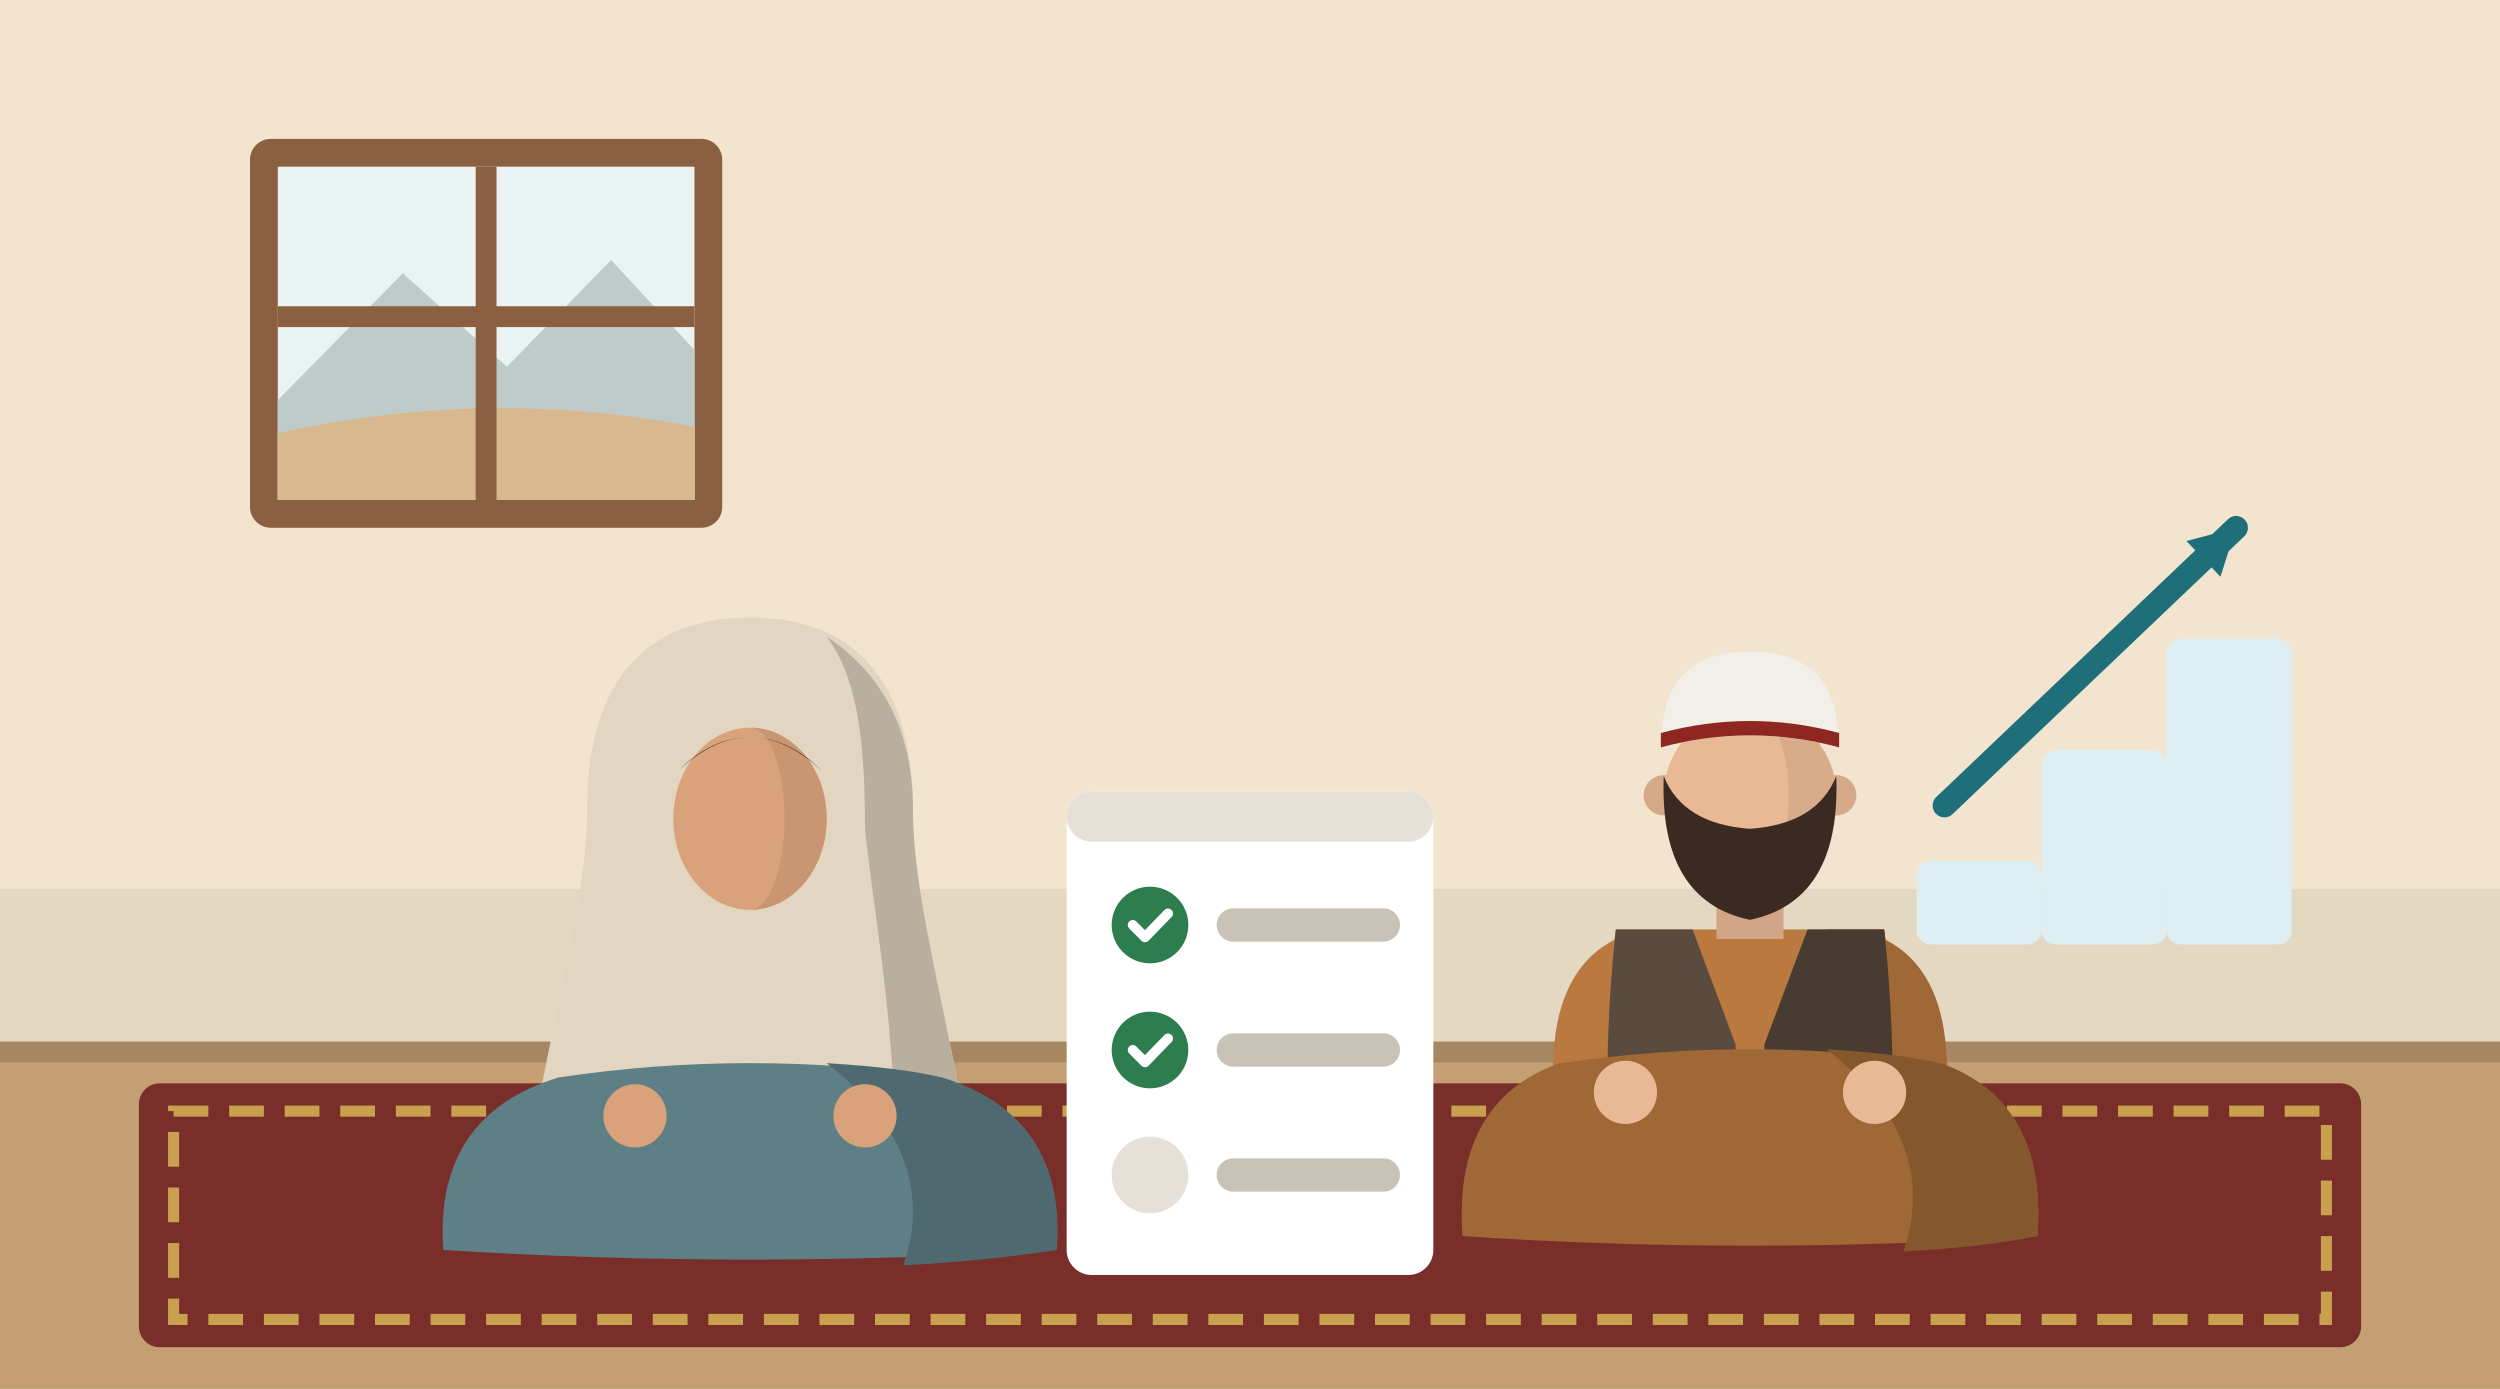
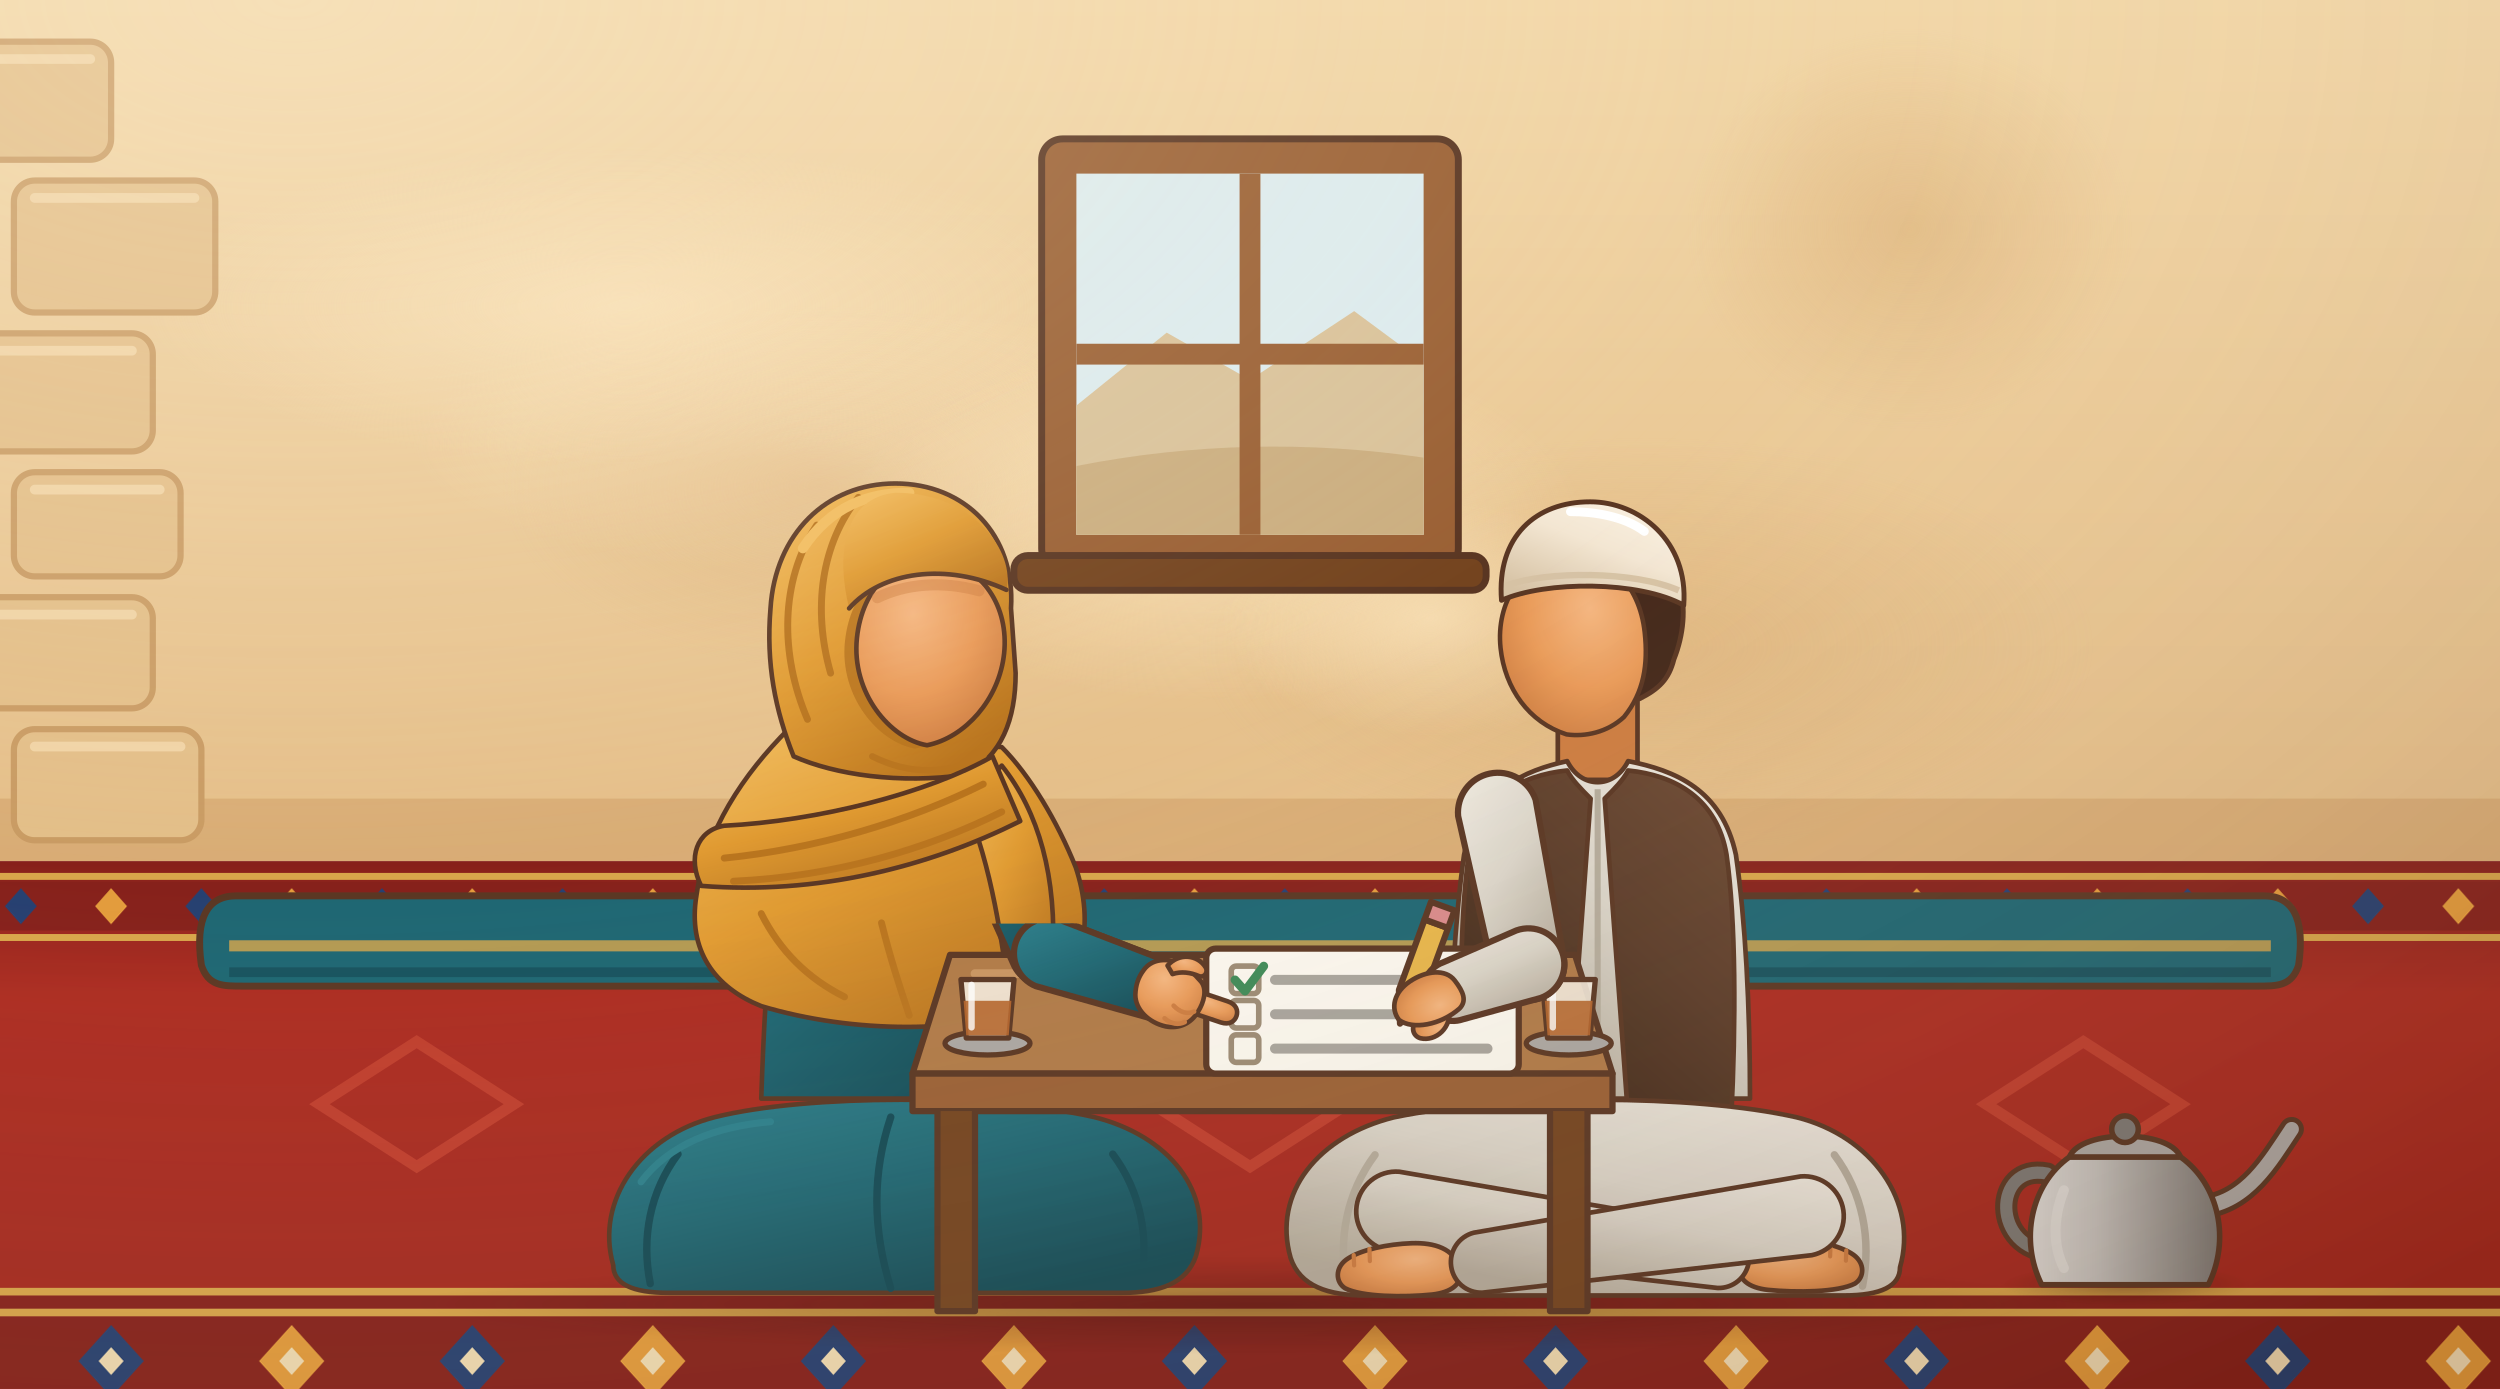
- <svg xmlns="http://www.w3.org/2000/svg" viewBox="0 0 360 200">
-   <rect x="0" y="0" width="360" height="150" fill="#F2E4CE" />
-   <rect x="0" y="128" width="360" height="22" fill="#E5D8C3" />
-   <rect x="0" y="150" width="360" height="50" fill="#C49F74" />
-   <rect x="0" y="150" width="360" height="3" fill="#A68762" />
-   <rect x="36" y="20" width="68" height="56" rx="3" fill="#8A6040" />
-   <rect x="40" y="24" width="60" height="48" fill="#EAF3F4" />
-   <path d="M40 57.6L58 39.36L73 52.8L88 37.44L100 50.4V72H40Z" fill="#BFCBC9" />
-   <path d="M40 62.4Q70 55.68 100 61.44V72H40Z" fill="#D8B98F" />
-   <path d="M70 24v48M40 45.6h60" fill="none" stroke="#8A6040" stroke-width="3" />
-   <rect x="20" y="156" width="320" height="38" rx="3" fill="#7A2E2A" />
-   <path d="M25 160h310v30h-310Z" fill="none" stroke="#C9A04E" stroke-width="1.6" stroke-dasharray="5 3" />
-   <g transform="translate(108 180) scale(1.38)">
-     <g transform="translate(0 40)">
-       <path d="M-13 -70C-15 -58-16 -50-17 -42H17C16 -50 15 -58 13 -70Z" fill="#5E7F86" />
-       <path d="M0 -106C-12 -106-17 -98-17 -86C-17 -76-21 -64-24 -44Q-12 -38 0 -40Q12 -38 24 -44C21 -64 17 -76 17 -86C17 -98 12 -106 0 -106Z" fill="#E2D6C2" />
-       <path d="M8 -104C14 -100 17 -94 17 -86C17 -76 21 -64 24 -44Q19 -42 15 -41C16 -60 13 -74 12 -84C12 -94 11 -100 8 -104Z" fill="#B9AF9F" />
-       <ellipse cx="0" cy="-85" rx="8" ry="9.5" fill="#D9A27A" />
-       <path d="M0 -94.5A8 9.5 0 0 1 0 -75.5A3.6 9.5 0 0 0 0 -94.5Z" fill="#C99671" />
-       <path d="M-7.5 -90Q0 -97 7.5 -90Q4 -93.5 0 -93.5Q-4 -93.5-7.5 -90Z" fill="#3B2A22" />
-     </g>
-     <path d="M-32 0Q-33 -14-20 -18Q0 -21 20 -18Q33 -14 32 0Q0 2-32 0Z" fill="#5E7F86" />
-     <path d="M8 -19.5Q16 -19 20 -18Q33 -14 32 0Q24 1.2 16 1.6Q20 -10 8 -19.5Z" fill="#4E6A70" />
-     <circle cx="-12" cy="-14" r="3.3" fill="#D9A27A" />
-     <circle cx="12" cy="-14" r="3.3" fill="#D9A27A" />
+ <svg xmlns="http://www.w3.org/2000/svg" xmlns:xlink="http://www.w3.org/1999/xlink" viewBox="0 0 360 200">
+   <defs>
+     <linearGradient id="wl" x1="0" y1="0" x2="0" y2="1">
+       <stop offset="0" stop-color="#F2D7A8" />
+       <stop offset="1" stop-color="#E4BD87" />
+     </linearGradient>
+     <linearGradient id="cp" x1="0" y1="0" x2="0" y2="1">
+       <stop offset="0" stop-color="#86201A" />
+       <stop offset=".25" stop-color="#AC2B20" />
+       <stop offset="1" stop-color="#A2271D" />
+     </linearGradient>
+     <radialGradient id="lt" cx=".12" cy="0" r="1.25">
+       <stop offset="0" stop-color="#FFF4DC" stop-opacity=".30" />
+       <stop offset=".5" stop-color="#FFF4DC" stop-opacity="0" />
+       <stop offset="1" stop-color="#4A1E08" stop-opacity=".18" />
+     </radialGradient>
+     <radialGradient id="bl">
+       <stop offset="0" stop-color="#FAE3BA" stop-opacity=".75" />
+       <stop offset="1" stop-color="#FAE3BA" stop-opacity="0" />
+     </radialGradient>
+     <radialGradient id="bd">
+       <stop offset="0" stop-color="#D6A86F" stop-opacity=".45" />
+       <stop offset="1" stop-color="#D6A86F" stop-opacity="0" />
+     </radialGradient>
+     <radialGradient id="sh">
+       <stop offset="0" stop-color="#3A0E06" stop-opacity=".38" />
+       <stop offset="1" stop-color="#3A0E06" stop-opacity="0" />
+     </radialGradient>
+     <linearGradient id="sky" x1="0" y1="0" x2="0" y2="1">
+       <stop offset="0" stop-color="#CFE0E3" />
+       <stop offset=".7" stop-color="#F3E6CB" />
+       <stop offset="1" stop-color="#F6E1BC" />
+     </linearGradient>
+     <linearGradient id="gd" x1="0" y1="0" x2="0" y2="1">
+       <stop offset="0" stop-color="#D9B786" />
+       <stop offset="1" stop-color="#BE9663" />
+     </linearGradient>
+     <linearGradient id="lf" x1="0" y1="0" x2=".6" y2="1">
+       <stop offset="0" stop-color="#8FA867" />
+       <stop offset=".5" stop-color="#6E8B4E" />
+       <stop offset="1" stop-color="#4F6B38" />
+     </linearGradient>
+     <radialGradient id="sk" cx=".36" cy=".3" r=".8">
+       <stop offset="0" stop-color="#F4B680" />
+       <stop offset=".55" stop-color="#E99A58" />
+       <stop offset="1" stop-color="#CC7C40" />
+     </radialGradient>
+     <linearGradient id="sc" x1="0" y1="0" x2="0.7" y2="1">
+       <stop offset="0" stop-color="#F2BC5E" />
+       <stop offset=".5" stop-color="#E09A31" />
+       <stop offset="1" stop-color="#B9741D" />
+     </linearGradient>
+     <linearGradient id="te" x1="0" y1="0" x2="0.7" y2="1">
+       <stop offset="0" stop-color="#2B7F8B" />
+       <stop offset=".5" stop-color="#1D6672" />
+       <stop offset="1" stop-color="#124A55" />
+     </linearGradient>
+     <linearGradient id="kb" x1="0" y1="0" x2="0.7" y2="1">
+       <stop offset="0" stop-color="#4776CC" />
+       <stop offset=".5" stop-color="#2D5CB8" />
+       <stop offset="1" stop-color="#1F428C" />
+     </linearGradient>
+     <linearGradient id="ws" x1="0" y1="0" x2="0.7" y2="1">
+       <stop offset="0" stop-color="#FBF3E6" />
+       <stop offset=".5" stop-color="#F3E6D2" />
+       <stop offset="1" stop-color="#D6C2A4" />
+     </linearGradient>
+     <linearGradient id="mr" x1="0" y1="0" x2="0.7" y2="1">
+       <stop offset="0" stop-color="#A63A36" />
+       <stop offset=".5" stop-color="#8E2C2B" />
+       <stop offset="1" stop-color="#6A1D1E" />
+     </linearGradient>
+     <linearGradient id="km" x1="0" y1="0" x2="0.7" y2="1">
+       <stop offset="0" stop-color="#EEE9DF" />
+       <stop offset=".5" stop-color="#DAD4C8" />
+       <stop offset="1" stop-color="#B4AB9B" />
+     </linearGradient>
+     <linearGradient id="vs" x1="0" y1="0" x2="0.7" y2="1">
+       <stop offset="0" stop-color="#6E4A33" />
+       <stop offset=".5" stop-color="#5A3B28" />
+       <stop offset="1" stop-color="#3E2818" />
+     </linearGradient>
+     <linearGradient id="gr" x1="0" y1="0" x2="0.7" y2="1">
+       <stop offset="0" stop-color="#5C7E58" />
+       <stop offset=".5" stop-color="#3F5F3D" />
+       <stop offset="1" stop-color="#2F4A2E" />
+     </linearGradient>
+     <linearGradient id="kr" x1="0" y1="0" x2="0.7" y2="1">
+       <stop offset="0" stop-color="#D2514A" />
+       <stop offset=".5" stop-color="#B8302A" />
+       <stop offset="1" stop-color="#8C2220" />
+     </linearGradient>
+     <linearGradient id="ct" x1="0" y1="0" x2="0.7" y2="1">
+       <stop offset="0" stop-color="#FFFFFF" />
+       <stop offset=".5" stop-color="#F6F1E8" />
+       <stop offset="1" stop-color="#D9CFC0" />
+     </linearGradient>
+     <linearGradient id="gy" x1="0" y1="0" x2="0.7" y2="1">
+       <stop offset="0" stop-color="#C3C7CC" />
+       <stop offset=".5" stop-color="#9EA3A9" />
+       <stop offset="1" stop-color="#7E8287" />
+     </linearGradient>
+     <linearGradient id="al" x1="0" y1="0" x2="1" y2="0">
+       <stop offset="0" stop-color="#DCD9D4" />
+       <stop offset=".35" stop-color="#C4C1BC" />
+       <stop offset="1" stop-color="#7C7873" />
+     </linearGradient>
+     <pattern id="c1" patternUnits="userSpaceOnUse" x="-10" y="127.9" width="26" height="5.2">
+       <path d="M0 0l2.3 2.6l-2.3 2.6l-2.3-2.6z" fill="#E39B3B" />
+       <path d="M13 0l2.3 2.6l-2.3 2.6l-2.3-2.6z" fill="#253F70" />
+       <path d="M26 0l2.3 2.6l-2.3 2.6l-2.3-2.6z" fill="#E39B3B" />
+     </pattern>
+     <pattern id="c2" patternUnits="userSpaceOnUse" x="-10" y="190.8" width="52" height="10.4">
+       <path d="M0 0l4.7 5.2l-4.7 5.2l-4.7-5.2z" fill="#E39B3B" />
+       <path d="M0 3.2l1.8 2l-1.8 2l-1.8-2z" fill="#F1DDB3" />
+       <path d="M26 0l4.7 5.2l-4.7 5.2l-4.7-5.2z" fill="#253F70" />
+       <path d="M26 3.2l1.8 2l-1.8 2l-1.8-2z" fill="#F1DDB3" />
+       <path d="M52 0l4.7 5.2l-4.7 5.2l-4.7-5.2z" fill="#E39B3B" />
+       <path d="M52 3.2l1.8 2l-1.8 2l-1.8-2z" fill="#F1DDB3" />
+     </pattern>
+     <clipPath id="ontable">
+       <rect x="136" y="127" width="56" height="30" />
+     </clipPath>
+   </defs>
+   <rect width="360" height="124" fill="url(#wl)" />
+   <ellipse cx="124" cy="64" rx="65" ry="19" fill="url(#bl)" />
+   <ellipse cx="118" cy="70" rx="46" ry="26" fill="url(#bd)" />
+   <ellipse cx="237" cy="93" rx="65" ry="30" fill="url(#bd)" />
+   <ellipse cx="175" cy="75" rx="53" ry="26" fill="url(#bl)" />
+   <ellipse cx="206" cy="89" rx="30" ry="17" fill="url(#bl)" />
+   <ellipse cx="275" cy="33" rx="32" ry="29" fill="url(#bd)" />
+   <ellipse cx="90" cy="44" rx="69" ry="23" fill="url(#bl)" />
+   <rect y="115" width="360" height="9" fill="#CF9F66" opacity=".55" />
+   <rect x="-6" y="6" width="22" height="17" rx="3" fill="#E3BE88" stroke="#C99B63" stroke-width=".9" />
+   <path d="M-3 8.5h16" stroke="#F0D3A5" stroke-width="1.4" stroke-linecap="round" />
+   <rect x="2" y="26" width="29" height="19" rx="3" fill="#E3BE88" stroke="#C99B63" stroke-width=".9" />
+   <path d="M5 28.5h23" stroke="#F0D3A5" stroke-width="1.4" stroke-linecap="round" />
+   <rect x="-6" y="48" width="28" height="17" rx="3" fill="#E3BE88" stroke="#C99B63" stroke-width=".9" />
+   <path d="M-3 50.5h22" stroke="#F0D3A5" stroke-width="1.4" stroke-linecap="round" />
+   <rect x="2" y="68" width="24" height="15" rx="3" fill="#E3BE88" stroke="#C99B63" stroke-width=".9" />
+   <path d="M5 70.5h18" stroke="#F0D3A5" stroke-width="1.4" stroke-linecap="round" />
+   <rect x="-6" y="86" width="28" height="16" rx="3" fill="#E3BE88" stroke="#C99B63" stroke-width=".9" />
+   <path d="M-3 88.5h22" stroke="#F0D3A5" stroke-width="1.4" stroke-linecap="round" />
+   <rect x="2" y="105" width="27" height="16" rx="3" fill="#E3BE88" stroke="#C99B63" stroke-width=".9" />
+   <path d="M5 107.5h21" stroke="#F0D3A5" stroke-width="1.4" stroke-linecap="round" />
+   <rect y="124" width="360" height="76" fill="url(#cp)" />
+   <rect y="127" width="360" height="7" fill="#86201A" />
+   <rect y="127.9" width="360" height="5.2" fill="url(#c1)" />
+   <path d="M0 126.2H360M0 135H360" stroke="#D8A64A" stroke-width="1" />
+   <path d="M60 150l14 9-14 9-14-9z" fill="none" stroke="#BF3D2C" stroke-width="1.6" />
+   <path d="M180 150l14 9-14 9-14-9z" fill="none" stroke="#BF3D2C" stroke-width="1.6" />
+   <path d="M300 150l14 9-14 9-14-9z" fill="none" stroke="#BF3D2C" stroke-width="1.6" />
+   <rect y="186" width="360" height="14" fill="#86201A" />
+   <path d="M0 186H360M0 189H360" stroke="#D8A64A" stroke-width="1.1" />
+   <rect y="190.8" width="360" height="10.4" fill="url(#c2)" />
+   <rect x="150" y="20" width="60" height="62" rx="3" fill="#9A6034" stroke="#5A3622" stroke-width="1" stroke-linejoin="round" stroke-linecap="round" />
+   <rect x="155" y="25" width="50" height="52" fill="#DCEBEE" />
+   <path d="M155 58.4L168.0 47.9L180.0 54.7L195.0 44.8L205 52.2V77H155Z" fill="#D9C29A" />
+   <path d="M155 67.1Q180.0 62.2 205 65.9V77H155Z" fill="#CBAE80" />
+   <path d="M180.0 25V77M155 51.0H205" stroke="#9A6034" stroke-width="3" />
+   <rect x="146" y="80" width="68" height="5" rx="2" fill="#74441F" stroke="#5A3622" stroke-width="1" stroke-linejoin="round" stroke-linecap="round" />
+   <path d="M34 129H326C330 129 332 132 331 139C330 142 328 142 325 142H35C32 142 30 142 29 139C28 132 30 129 34 129Z" fill="#1D6672" stroke="#5A3622" stroke-width="1" stroke-linejoin="round" stroke-linecap="round" />
+   <path d="M33 136.2H327" stroke="#D8A64A" stroke-width="1.6" opacity=".8" />
+   <path d="M33 140H327" stroke="#124A55" stroke-width="1.4" opacity=".7" />
+   <g transform="matrix(.9 0 0 .9 18 18.7)">
+     <ellipse cx="181" cy="188" rx="136" ry="8" fill="url(#sh)" />
+     <g transform="translate(124 81) scale(0.74 0.74)">
+       <path d="M-20 24C-27 44-29 70-30 100H31C30 70 29 44 21 24Z" fill="url(#te)" stroke="#5A3622" stroke-width="1" stroke-linejoin="round" stroke-linecap="round" />
+       <path d="M-62 136C-66 122-56 108-40 104C-20 99 20 99 42 104C58 108 68 120 64 134C62 140 56 142 48 142H-50C-58 142-62 140-62 136Z" fill="url(#te)" stroke="#5A3622" stroke-width="1" stroke-linejoin="round" stroke-linecap="round" />
+       <path d="M-2 104C-6 116-6 128-2 141M-48 112C-54 120-56 130-54 140M46 112C52 120 54 130 52 140" fill="none" stroke="#124A55" stroke-width="1.6" stroke-linecap="round" />
+       <path d="M-56 118C-50 110-40 106-28 105" fill="none" stroke="#2B7F8B" stroke-width="1.5" stroke-linecap="round" />
+     </g>
+     <g transform="translate(236 80) scale(-0.75 0.75)">
+       <path d="M-8 14H9V32H-8Z" fill="#CC7C40" stroke="#5A3622" stroke-width="1" stroke-linejoin="round" stroke-linecap="round" />
+       <path d="M-6 28C-16 30-26 34-29 48C-31 62-32 80-32 100H32C32 80 31 62 29 48C26 34 16 30 7 28C4 34-3 34-6 28Z" fill="url(#km)" stroke="#5A3622" stroke-width="1" stroke-linejoin="round" stroke-linecap="round" />
+       <path d="M-6 30C-16 31-25 36-27 48C-29 62-29 84-28 104H-6L-1 36C-3 34-5 32-6 30ZM7 30C17 31 26 36 28 48C30 62 30 84 29 104H7L2 36C4 34 6 32 7 30Z" fill="url(#vs)" stroke="#5A3622" stroke-width="1" stroke-linejoin="round" stroke-linecap="round" />
+       <path d="M0.5 34V96" stroke="#B4AB9B" stroke-width="1.3" />
+       <path d="M-64 136C-68 122-58 108-42 104C-20 99 20 99 44 104C60 108 70 120 66 134C64 140 58 142 50 142H-52C-60 142-64 140-64 136Z" fill="url(#km)" stroke="#5A3622" stroke-width="1" stroke-linejoin="round" stroke-linecap="round" />
+       <path d="M-50 112C-56 120-58 130-56 140M48 112C54 120 56 130 54 140" fill="none" stroke="#B4AB9B" stroke-width="1.6" stroke-linecap="round" />
+     </g>
+     <g transform="translate(236 80) scale(-0.75 0.75)">
+       <g transform="translate(-30 136) scale(-1 1) rotate(2)">
+         <path d="M0-1C1-5 5-6.5 10-6.5C15-6.5 21-5.5 24-3.5C26.5-1.8 26.5 1.2 24.5 2.6C21 4.6 12 5 6 4.6C2 4.3-1 2.6 0-1Z" fill="url(#sk)" stroke="#5A3622" stroke-width="1" stroke-linejoin="round" stroke-linecap="round" />
+         <path d="M19-5.6V-3M22.4-4.4V-2.2" stroke="#CC7C40" stroke-width=".9" stroke-linecap="round" />
+       </g>
+       <path d="M42.8 115.6L-26.9 127.6A6.5 6.5 0 0 0 -25.1 140.4L45.2 132.4A8.5 8.5 0 0 0 42.8 115.6Z" fill="url(#km)" stroke="#5A3622" stroke-width="1" stroke-linejoin="round" stroke-linecap="round" />
+       <g transform="translate(30 137) scale(1 1) rotate(2)">
+         <path d="M0-1C1-5 5-6.5 10-6.5C15-6.5 21-5.5 24-3.5C26.5-1.8 26.5 1.2 24.5 2.6C21 4.6 12 5 6 4.6C2 4.3-1 2.6 0-1Z" fill="url(#sk)" stroke="#5A3622" stroke-width="1" stroke-linejoin="round" stroke-linecap="round" />
+         <path d="M19-5.6V-3M22.4-4.4V-2.2" stroke="#CC7C40" stroke-width=".9" stroke-linecap="round" />
+       </g>
+       <path d="M-45.2 133.4L25.1 141.4A6.5 6.5 0 0 0 26.9 128.6L-42.8 116.6A8.5 8.5 0 0 0 -45.2 133.4Z" fill="url(#km)" stroke="#5A3622" stroke-width="1" stroke-linejoin="round" stroke-linecap="round" />
+     </g>
+     <g transform="translate(236 80) scale(-0.788 0.788)">
+       <path d="M-15 6C-19-4-17-16-6-20C6-23 16-16 17-6C17 2 15 8 12 12L-8 14C-12 12-14 10-15 6Z" fill="#44281A" stroke="#5A3622" stroke-width="1" stroke-linejoin="round" stroke-linecap="round" />
+       <g transform="translate(5 3) rotate(6) scale(.92)">
+         <path d="M0-19.5C10-19.5 16.5-11 16.5-1C16.5 8 12 16 4 19.5C0 20.5-5 20-9 17C-14 12-15.5 6-15.5-1C-15.5-12-9-19.5 0-19.5Z" fill="url(#sk)" stroke="#5A3622" stroke-width="1" stroke-linejoin="round" stroke-linecap="round" />
+       </g>
+       <path d="M-17-5C-18-18-8-26 2-26C13-26 21-19 20-6C11-10-8-10-17-5Z" fill="url(#ws)" stroke="#5A3622" stroke-width="1" stroke-linejoin="round" stroke-linecap="round" />
+       <path d="M-16-8C-7-12 11-12 19-9" fill="none" stroke="#D6C2A4" stroke-width="1.3" />
+       <path d="M-9-20C-5-23 1-24 6-24" fill="none" stroke="#FFFFFF" stroke-width="1.8" stroke-linecap="round" />
+     </g>
+     <g id="pa">
+       <path d="M132.3 111.6L142.3 133.8A5.66 5.66 0 0 0 152.7 129.4L143.9 106.7A6.29 6.29 0 0 0 132.3 111.6Z" fill="url(#te)" stroke="#5A3622" stroke-width="1" stroke-linejoin="round" stroke-linecap="round" />
+       <path d="M145.7 137.0L165.0 142.4A4.72 4.72 0 0 0 168.0 133.5L149.3 126.3A5.66 5.66 0 0 0 145.7 137.0Z" fill="url(#te)" stroke="#5A3622" stroke-width="1" stroke-linejoin="round" stroke-linecap="round" />
+       <g transform="translate(177 141.5) rotate(18.5) scale(0.74)">
+         <path d="M-10-2.4H-1.6C.4-2.4 1.2-1.2 1.2 0C1.2 1.2.4 2.4-1.6 2.4H-10Z" fill="url(#sk)" stroke="#5A3622" stroke-width="1" stroke-linejoin="round" stroke-linecap="round" />
+         <path d="M-21-3C-20-6.4-16-7.6-12-6.6L-8.4-4.6C-6.6-3.4-6.4-.6-7 1.8C-7.6 4.6-9.6 6.6-12.6 7C-16.4 7.4-20 5.6-21 2.6C-21.6.6-21.6-1.2-21-3Z" fill="url(#sk)" stroke="#5A3622" stroke-width="1" stroke-linejoin="round" stroke-linecap="round" />
+         <path d="M-12.4 2.2C-10.6 3.2-8.8 3-7.8 2M-13.4 5.4C-11.6 6.2-10 5.8-9 4.8" fill="none" stroke="#CC7C40" stroke-width="1" stroke-linecap="round" />
+         <path d="M-16.4-5.6C-15-9-11-10-8.4-7.8C-7.6-7-8-5.6-9.2-5.6C-11.2-5.8-13.2-5.4-14.8-4.2Z" fill="url(#sk)" stroke="#5A3622" stroke-width="1" stroke-linejoin="round" stroke-linecap="round" />
+       </g>
+     </g>
+     <g transform="translate(124 81) scale(0.74 0.74)">
+       <path d="M-24 20C-34.0 30.0 -42.0 42.0 -44.0 56.0C-46.0 68.0 -40.0 76.0 -30.0 80.0C-10.0 86.0 14.0 86.0 30.0 80.0C40.0 74.0 42.0 62.0 38.0 50.0C34.0 40.0 28 30 22 24Z" fill="url(#sc)" stroke="#5A3622" stroke-width="1" stroke-linejoin="round" stroke-linecap="round" />
+       <path d="M28.0 44.0C31.0 54.0 31.0 64.0 29.0 74.0M-30.0 60.0C-26.0 68.0 -20.0 74.0 -12.0 78.0M-4.0 62.0C-2.0 70.0 0.0 76.0 2.0 82.0" fill="none" stroke="#B9741D" stroke-width="1.5" stroke-linecap="round" />
+       <path d="M22 28C30.0 38.0 34.0 52.0 33.0 70.0C32.0 76.0 28.0 80.0 24.0 80.0C22.0 66.0 20.0 50.0 14 36Z" fill="url(#sc)" stroke="#5A3622" stroke-width="1" stroke-linejoin="round" stroke-linecap="round" />
+       <path d="M24-6C25-22 14-33-1-33C-16-33-27-22-28-6C-29 6-27 16-23 26C-14 30 0 32 14 30C22 26 25 18 25 8Z" fill="url(#sc)" stroke="#5A3622" stroke-width="1" stroke-linejoin="round" stroke-linecap="round" />
+       <path d="M-18-24C-26-12-26 4-20 18M-9-30C-17-20-19-6-15 8" fill="none" stroke="#B9741D" stroke-width="1.5" stroke-linecap="round" />
+       <path d="M-21-19C-15-28-7-31 2-31" fill="none" stroke="#F2BC5E" stroke-width="2.2" stroke-linecap="round" />
+       <g transform="translate(6 3) rotate(6)">
+         <path d="M0-19.5C10-19.5 16.5-11 16.5-1C16.5 9 10 18 2 20.5C-6 20-15.5 11-15.5-1C-15.5-12-9-19.5 0-19.5Z" fill="#B9741D" transform="translate(-2.5 1)" opacity=".9" />
+         <path d="M0-19.5C10-19.5 16.5-11 16.5-1C16.5 9 10 18 2 20.5C-6 20-15.5 11-15.5-1C-15.5-12-9-19.5 0-19.5Z" fill="url(#sk)" stroke="#5A3622" stroke-width="1" stroke-linejoin="round" stroke-linecap="round" />
+       </g>
+       <path d="M-11-6C-4-14 10-16 23-10C25-18 16-31-1-31C-12-30-14-18-11-6Z" fill="url(#sc)" />
+       <path d="M-11-6C-4-14 10-16 23-10" fill="none" stroke="#5A3622" stroke-width="1" stroke-linecap="round" />
+       <path d="M-4.9-10.7C1.2-13.7 9.1-14.4 17.1-12.2" fill="none" stroke="#CC7C40" stroke-width="2.4" stroke-linecap="round" opacity=".45" transform="translate(0 2.4)" />
+       <path d="M-6 26C2 30 10 30 18 26" fill="none" stroke="#B9741D" stroke-width="1.4" stroke-linecap="round" />
+       <path d="M20 26C6 34.0 -18.0 40.0 -38.0 41.0C-44.0 42.0 -46.0 48.0 -43.0 54.0C-18.0 56.0 6 50.0 26 40.0Z" fill="url(#sc)" stroke="#5A3622" stroke-width="1" stroke-linejoin="round" stroke-linecap="round" />
+       <path d="M18 32.0C2 40.0 -18.0 46.0 -38.0 48.0M22 38.0C6 46.0 -14.0 52.0 -36.0 53.0" fill="none" stroke="#B9741D" stroke-width="1.5" stroke-linecap="round" />
+     </g>
+     <path d="M132 132H232L238 151H126Z" fill="#B07A47" stroke="#5A3622" stroke-width="1" stroke-linejoin="round" stroke-linecap="round" />
+     <path d="M126 151H238V157H126Z" fill="#9A6034" stroke="#5A3622" stroke-width="1" stroke-linejoin="round" stroke-linecap="round" />
+     <path d="M130 157V189H136V157M228 157V189H234V157" fill="#74441F" stroke="#5A3622" stroke-width="1" stroke-linejoin="round" stroke-linecap="round" />
+     <path d="M136 135H226" stroke="#C99561" stroke-width="1.4" stroke-linecap="round" />
+     <g transform="translate(198 141) rotate(0)">
+       <rect x="-25.0" y="-10.0" width="50" height="20" rx="1.5" fill="#FBF7EE" stroke="#5A3622" stroke-width="1" stroke-linejoin="round" stroke-linecap="round" />
+       <rect x="-21.0" y="-7.2" width="4.4" height="4.4" rx=".8" fill="none" stroke="#9C8B74" stroke-width=".9" />
+       <path d="M-14.0 -5.0H20.0" stroke="#A8A49C" stroke-width="1.6" stroke-linecap="round" />
+       <path d="M-20.4 -5.0l1.6 1.8 3-4" fill="none" stroke="#3E8A57" stroke-width="1.4" stroke-linecap="round" stroke-linejoin="round" />
+       <rect x="-21.0" y="-1.7" width="4.4" height="4.4" rx=".8" fill="none" stroke="#9C8B74" stroke-width=".9" />
+       <path d="M-14.0 0.5H13.0" stroke="#A8A49C" stroke-width="1.6" stroke-linecap="round" />
+       <rect x="-21.0" y="3.8" width="4.4" height="4.4" rx=".8" fill="none" stroke="#9C8B74" stroke-width=".9" />
+       <path d="M-14.0 6.0H20.0" stroke="#A8A49C" stroke-width="1.6" stroke-linecap="round" />
+     </g>
+     <g id="tg">
+       <g transform="translate(138 147) scale(0.85)">
+         <ellipse cx="0" cy="-1" rx="8" ry="2.2" fill="#ABA7A2" stroke="#5A3622" stroke-width="1" stroke-linejoin="round" stroke-linecap="round" />
+         <path d="M-5-13H5L4-2H-4Z" fill="#F4EBDD" fill-opacity=".9" stroke="#5A3622" stroke-width="1" stroke-linejoin="round" stroke-linecap="round" />
+         <path d="M-4.5-9H4.5L4-2.5H-4Z" fill="#B5652B" opacity=".9" />
+         <path d="M-3-12V-4" stroke="#FFFFFF" stroke-width="1.2" stroke-linecap="round" opacity=".8" />
+       </g>
+     </g>
+     <use xlink:href="#tg" x="93" />
+     <use xlink:href="#pa" clip-path="url(#ontable)" />
+     <g transform="translate(204 143) rotate(-70)">
+       <path d="M0 0L5-2H17V2H5Z" fill="#E7B54A" stroke="#5A3622" stroke-width="1" stroke-linejoin="round" stroke-linecap="round" />
+       <path d="M0 0L5-2V2Z" fill="#F3D7A6" />
+       <path d="M0 0L1.8-.7V.7Z" fill="#5A3622" />
+       <rect x="17" y="-2" width="3" height="4" fill="#D98A8A" stroke="#5A3622" stroke-width="1" stroke-linejoin="round" stroke-linecap="round" />
+     </g>
+     <path d="M213.3 109.8L218.9 134.6A5.74 5.74 0 0 0 230.2 132.4L225.7 107.2A6.38 6.38 0 0 0 213.3 109.8Z" fill="url(#km)" stroke="#5A3622" stroke-width="1" stroke-linejoin="round" stroke-linecap="round" />
+     <path d="M222.6 128.1L210.9 133.2A4.78 4.78 0 0 0 214.1 142.3L226.5 138.9A5.74 5.74 0 0 0 222.6 128.1Z" fill="url(#km)" stroke="#5A3622" stroke-width="1" stroke-linejoin="round" stroke-linecap="round" />
+     <g transform="translate(209 139) rotate(160.5) scale(0.75)">
+       <path d="M-3-3C-2.2-7.4 2.2-9 5-7.2C6.4-6.2 6.2-4.2 4.4-3.2Z" fill="url(#sk)" stroke="#5A3622" stroke-width="1" stroke-linejoin="round" stroke-linecap="round" />
+       <path d="M-5-4C0-6 6-5 8-2C9 1 7 4 3 5C-1 6-5 5-6 2C-7-1-7-3-5-4Z" fill="url(#sk)" stroke="#5A3622" stroke-width="1" stroke-linejoin="round" stroke-linecap="round" />
+     </g>
  </g>
-   <g transform="translate(252 178) scale(1.38)">
-     <g transform="translate(0 38)">
-       <path d="M-14 -70C-16 -55-17 -46-17.5 -40Q0 -37.5 17.5 -40C17 -46 16 -55 14 -70Z" fill="#B9793F" />
-       <path d="M8 -70C10 -55 11 -46 11.5 -38.6Q15 -39 17.5 -40C17 -46 16 -55 14 -70Z" fill="#9F6836" />
-       <path d="M-14 -69Q-20 -66-20.5 -57L-21.5 -40Q-19 -38-16.5 -39Q-15.5 -52-12 -62Z" fill="#B9793F" />
-       <path d="M14 -69Q20 -66 20.5 -57L21.5 -40Q19 -38 16.5 -39Q15.5 -52 12 -62Z" fill="#9F6836" />
-       <path d="M-14 -70Q-15.5 -56-14.5 -42H-1.5V-58L-6 -70Z" fill="#5B4A3E" />
-       <path d="M14 -70Q15.5 -56 14.5 -42H1.5V-58L6 -70Z" fill="#483B31" />
-       <circle cx="-3.2" cy="-54" r="0.8" fill="#483B31" />
-       <circle cx="-3.2" cy="-48" r="0.8" fill="#483B31" />
-       <rect x="-3.5" y="-76" width="7" height="7" fill="#D1A585" />
-       <circle cx="-9" cy="-84" r="2.1" fill="#D6A988" />
-       <circle cx="9" cy="-84" r="2.1" fill="#D6A988" />
-       <circle cx="0" cy="-84" r="9" fill="#E9B894" />
-       <path d="M0 -93A9 9 0 0 1 0 -75A4.05 9 0 0 0 0 -93Z" fill="#D8AB89" />
-       <path d="M-9 -86Q-9.5 -73 0 -71Q9.5 -73 9 -86Q7 -81 0 -80.5Q-7 -81-9 -86Z" fill="#3B2A22" />
-       <path d="M-9.2 -89Q-9.5 -99 0 -99Q9.5 -99 9.2 -89Q0 -91.5-9.2 -89Z" fill="#F2EFE8" />
-       <path d="M-9.3 -90.5Q0 -93 9.3 -90.5V-89Q0 -91.5-9.3 -89Z" fill="#8E2622" />
-     </g>
-     <path d="M-30 0Q-31 -14-20 -18Q0 -21 20 -18Q31 -14 30 0Q0 2-30 0Z" fill="#9F6836" />
-     <path d="M8 -19.5Q16 -19 20 -18Q31 -14 30 0Q24 1.2 16 1.6Q20 -10 8 -19.5Z" fill="#85572D" />
-     <circle cx="-13" cy="-15" r="3.3" fill="#E9B894" />
-     <circle cx="13" cy="-15" r="3.3" fill="#E9B894" />
+   <ellipse cx="306" cy="185" rx="18" ry="3" fill="url(#sh)" />
+   <g transform="translate(306 185) scale(0.8)">
+     <path d="M14-14C22-15 26-22 30-28" fill="none" stroke="#5A3622" stroke-width="4.4" stroke-linecap="round" />
+     <path d="M14-14C22-15 26-22 30-28" fill="none" stroke="#ABA7A2" stroke-width="2.6" stroke-linecap="round" />
+     <path d="M-14-20C-24-22-24-6-13-6" fill="none" stroke="#5A3622" stroke-width="4" stroke-linecap="round" />
+     <path d="M-14-20C-24-22-24-6-13-6" fill="none" stroke="#7C7873" stroke-width="2.2" stroke-linecap="round" />
+     <path d="M-15 0C-19-8-17-18-10-23H10C17-18 19-8 15 0Z" fill="url(#al)" stroke="#5A3622" stroke-width="1" stroke-linejoin="round" stroke-linecap="round" />
+     <path d="M-10-23C-8-28 8-28 10-23Z" fill="#ABA7A2" stroke="#5A3622" stroke-width="1" stroke-linejoin="round" stroke-linecap="round" />
+     <circle cx="0" cy="-28" r="2.4" fill="#7C7873" stroke="#5A3622" stroke-width="1" stroke-linejoin="round" stroke-linecap="round" />
+     <path d="M-11-17C-13-12-13-7-11-3" stroke="#DCD9D4" stroke-width="1.8" fill="none" stroke-linecap="round" />
  </g>
-   <g transform="translate(180 150) scale(1.2)">
-     <rect x="-22" y="-30" width="44" height="58" rx="3" fill="#FFFFFF" />
-     <rect x="-22" y="-30" width="44" height="6" rx="3" fill="#E6E1D8" />
-     <circle cx="-12" cy="-14" r="4.6" fill="#2E7D4F" />
-     <path d="M-14.07 -14l1.47 1.47l2.76 -2.85" fill="none" stroke="#FFFFFF" stroke-width="1.196" stroke-linecap="round" stroke-linejoin="round" />
-     <rect x="-4" y="-16" width="22" height="4" rx="2" fill="#C9C2B6" />
-     <circle cx="-12" cy="1" r="4.6" fill="#2E7D4F" />
-     <path d="M-14.07 1l1.47 1.47l2.76 -2.85" fill="none" stroke="#FFFFFF" stroke-width="1.196" stroke-linecap="round" stroke-linejoin="round" />
-     <rect x="-4" y="-1" width="22" height="4" rx="2" fill="#C9C2B6" />
-     <circle cx="-12" cy="16" r="4.6" fill="#E6E1D8" />
-     <rect x="-4" y="14" width="22" height="4" rx="2" fill="#C9C2B6" />
-   </g>
-   <rect x="276" y="124" width="18" height="12" rx="2" fill="#DDEFF2" />
-   <rect x="294" y="108" width="18" height="28" rx="2" fill="#DDEFF2" />
-   <rect x="312" y="92" width="18" height="44" rx="2" fill="#DDEFF2" />
-   <path d="M280 116L322 76" fill="none" stroke="#1F6F7A" stroke-width="3.4" stroke-linecap="round" stroke-linejoin="round" />
-   <path d="M322 76L319.74 83.05L314.85 77.91Z" fill="#1F6F7A" />
+   <rect width="360" height="200" fill="url(#lt)" />
</svg>
